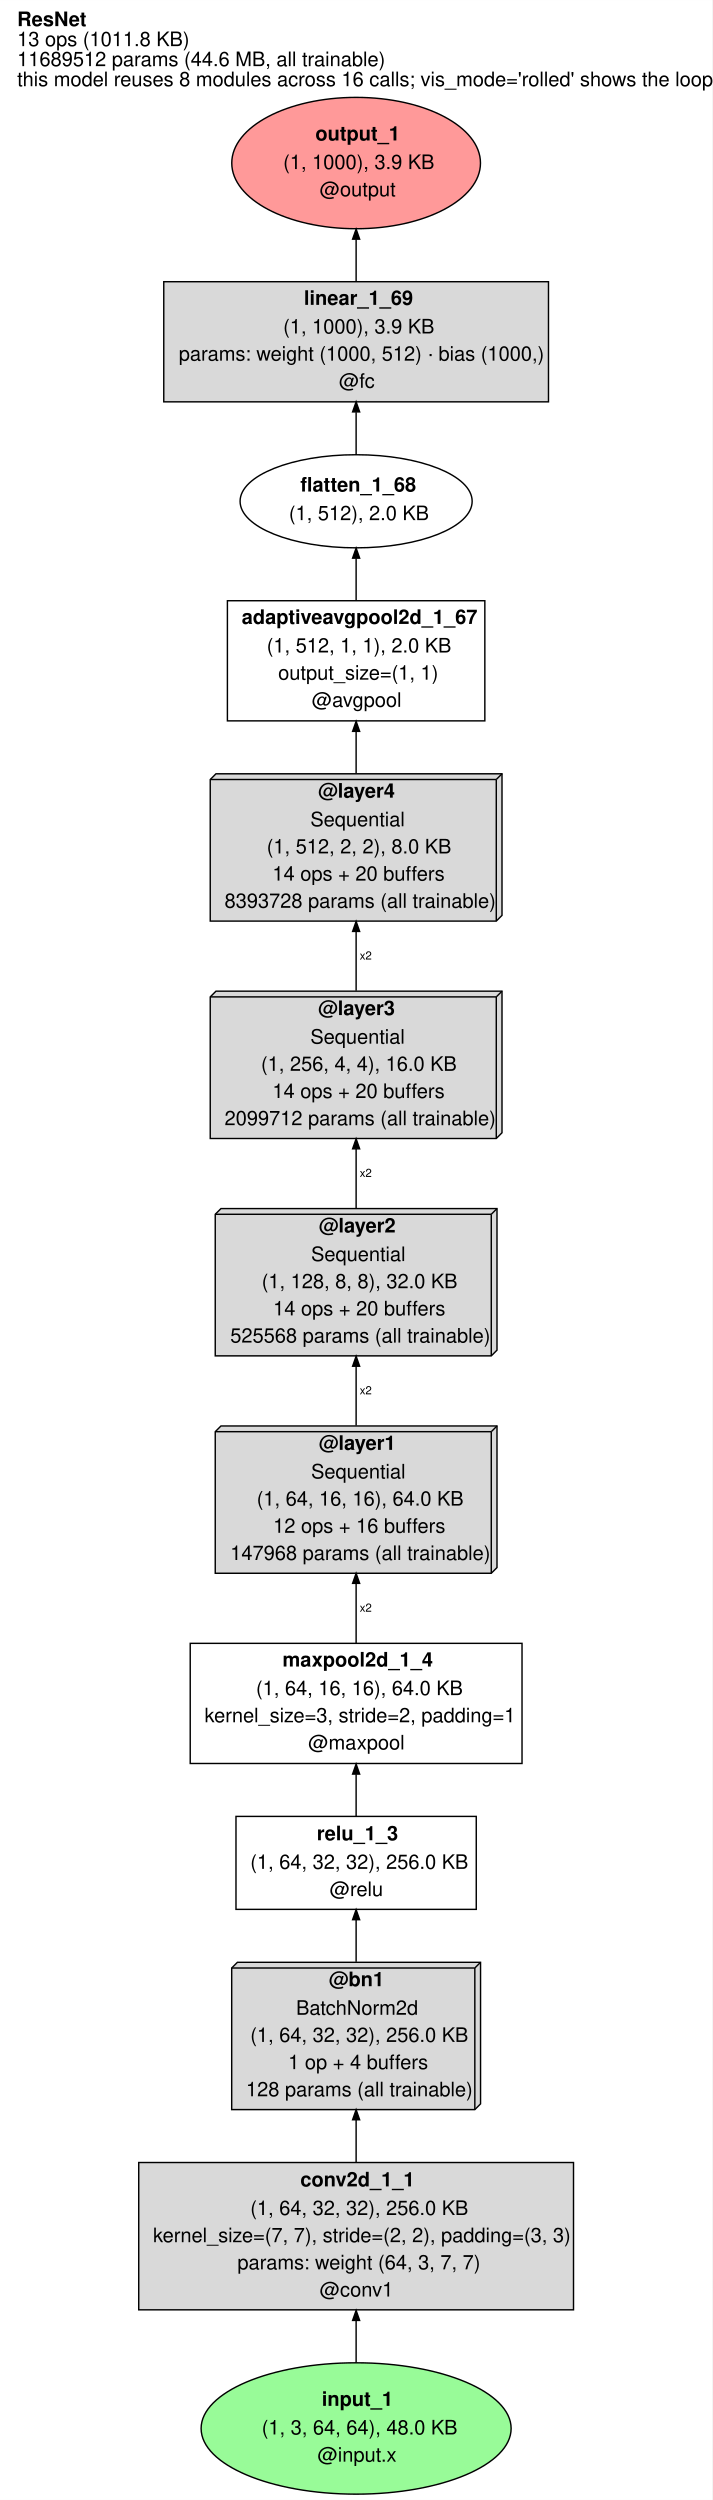
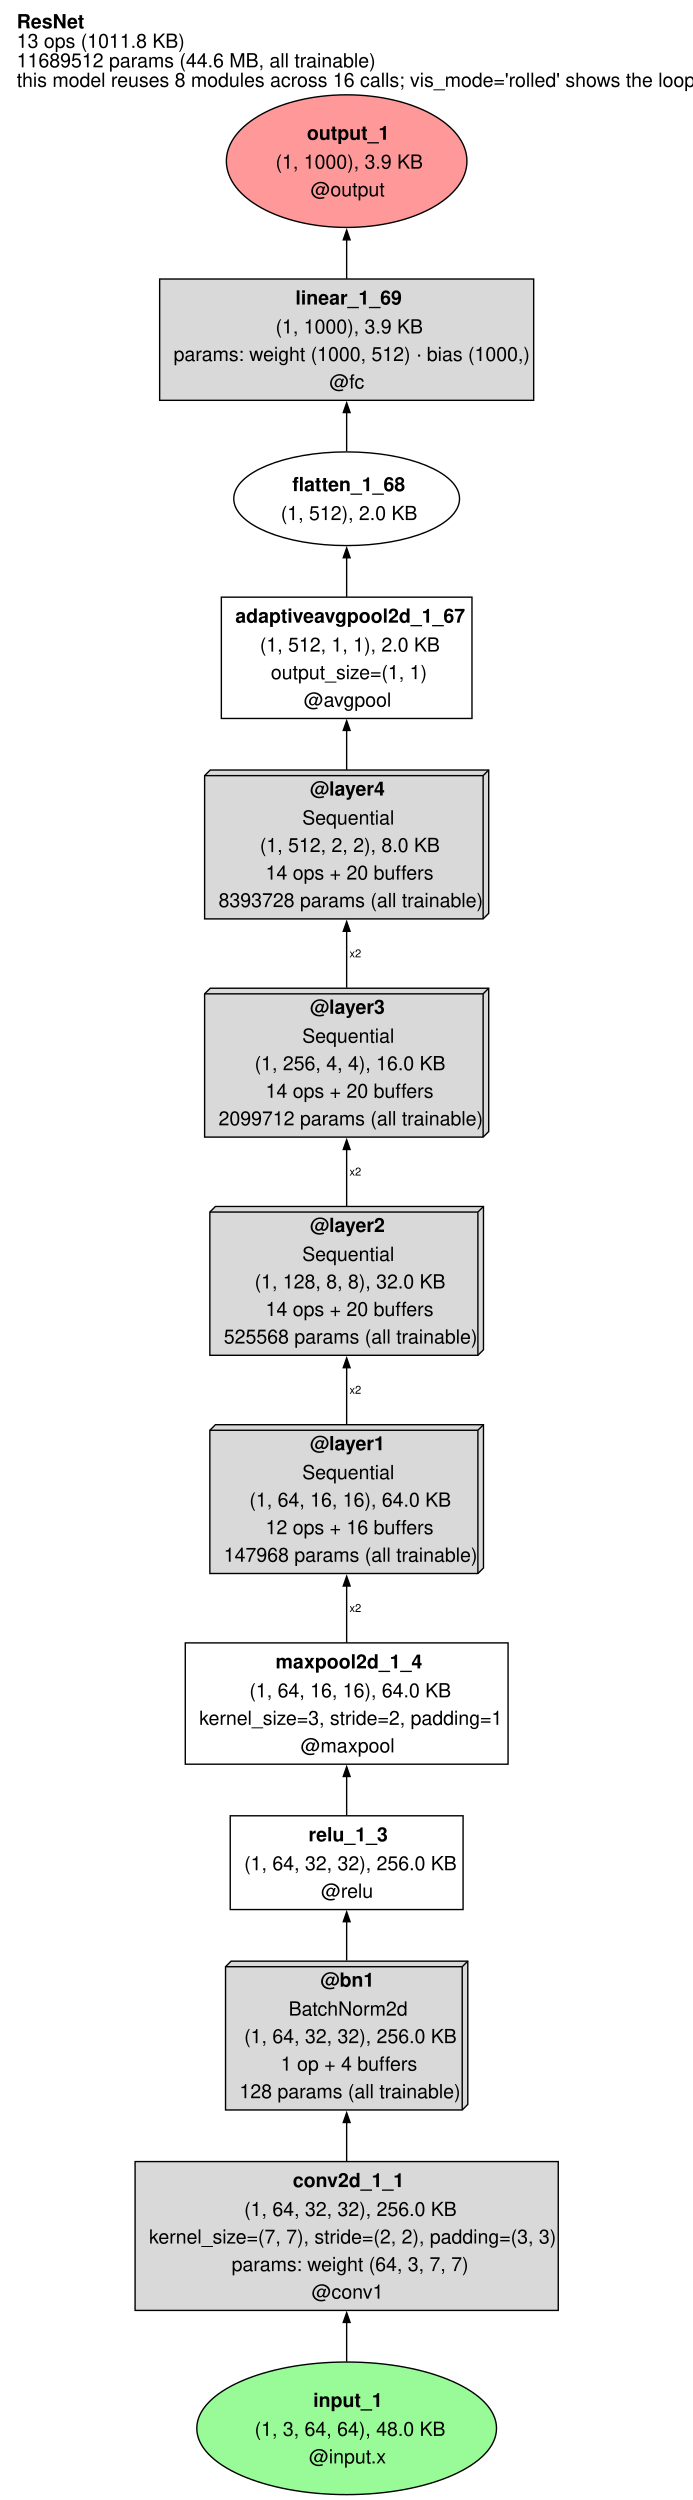
- <svg xmlns="http://www.w3.org/2000/svg" width="498pt" height="1748pt" viewBox="0.00 0.00 498.00 1747.90">
-   <g id="graph0" class="graph" transform="scale(1 1) rotate(0) translate(4 1743.9)">
-     <polygon fill="white" stroke="transparent" points="-4,4 -4,-1743.9 494,-1743.9 494,4 -4,4" />
-     <text text-anchor="start" x="8" y="-1725.7" font-family="Helvetica,sans-Serif" font-weight="bold" font-size="14.00">ResNet</text>
-     <text text-anchor="start" x="8" y="-1711.7" font-family="Helvetica,sans-Serif" font-size="14.00">13 ops (1011.8 KB)</text>
-     <text text-anchor="start" x="8" y="-1697.7" font-family="Helvetica,sans-Serif" font-size="14.00">11689512 params (44.6 MB, all trainable)</text>
-     <text text-anchor="start" x="8" y="-1683.7" font-family="Helvetica,sans-Serif" font-size="14.00">this model reuses 8 modules across 16 calls; vis_mode='rolled' shows the loop</text>
+ <svg xmlns="http://www.w3.org/2000/svg" width="497pt" height="1793pt" viewBox="0.00 0.00 497.00 1793.00">
+   <g id="graph0" class="graph" transform="scale(1 1) rotate(0) translate(4 1789.14)">
+     <polygon fill="white" stroke="none" points="-4,4 -4,-1789.14 493.25,-1789.14 493.25,4 -4,4" />
+     <text xml:space="preserve" text-anchor="start" x="8" y="-1768.84" font-family="Helvetica,sans-Serif" font-weight="bold" font-size="14.00">ResNet</text>
+     <text xml:space="preserve" text-anchor="start" x="8" y="-1754.84" font-family="Helvetica,sans-Serif" font-size="14.00">13 ops (1011.8 KB)</text>
+     <text xml:space="preserve" text-anchor="start" x="8" y="-1740.84" font-family="Helvetica,sans-Serif" font-size="14.00">11689512 params (44.6 MB, all trainable)</text>
+     <text xml:space="preserve" text-anchor="start" x="8" y="-1726.84" font-family="Helvetica,sans-Serif" font-size="14.00">this model reuses 8 modules across 16 calls; vis_mode='rolled' shows the loop</text>
    <g id="node1" class="node">
-       <ellipse fill="#98fb98" stroke="black" cx="245" cy="-45.96" rx="108.38" ry="45.92" />
-       <text text-anchor="start" x="221" y="-61.76" font-family="Helvetica,sans-Serif" font-weight="bold" font-size="14.00">input_1</text>
-       <text text-anchor="start" x="179" y="-41.76" font-family="Helvetica,sans-Serif" font-size="14.00">(1, 3, 64, 64), 48.0 KB</text>
-       <text text-anchor="start" x="218" y="-22.76" font-family="Helvetica,sans-Serif" font-size="14.00">@input.x</text>
+       <ellipse fill="#98fb98" stroke="black" cx="244.62" cy="-47.55" rx="107.48" ry="47.55" />
+       <text xml:space="preserve" text-anchor="start" x="220.62" y="-62.88" font-family="Helvetica,sans-Serif" font-weight="bold" font-size="14.00">input_1</text>
+       <text xml:space="preserve" text-anchor="start" x="178.62" y="-42.13" font-family="Helvetica,sans-Serif" font-size="14.00">(1, 3, 64, 64), 48.0 KB</text>
+       <text xml:space="preserve" text-anchor="start" x="217.62" y="-22.38" font-family="Helvetica,sans-Serif" font-size="14.00">@input.x</text>
    </g>
    <g id="node2" class="node">
-       <polygon fill="#d9d9d9" stroke="black" points="397,-231.92 93,-231.92 93,-128.92 397,-128.92 397,-231.92" />
-       <text text-anchor="start" x="206" y="-215.22" font-family="Helvetica,sans-Serif" font-weight="bold" font-size="14.00">conv2d_1_1</text>
-       <text text-anchor="start" x="171" y="-195.22" font-family="Helvetica,sans-Serif" font-size="14.00">(1, 64, 32, 32), 256.0 KB</text>
-       <text text-anchor="start" x="103" y="-176.22" font-family="Helvetica,sans-Serif" font-size="14.00">kernel_size=(7, 7), stride=(2, 2), padding=(3, 3)</text>
-       <text text-anchor="start" x="162" y="-157.22" font-family="Helvetica,sans-Serif" font-size="14.00">params: weight (64, 3, 7, 7)</text>
-       <text text-anchor="start" x="219.5" y="-138.22" font-family="Helvetica,sans-Serif" font-size="14.00">@conv1</text>
+       <polygon fill="#d9d9d9" stroke="black" points="396.38,-238.86 92.88,-238.86 92.88,-132.11 396.38,-132.11 396.38,-238.86" />
+       <text xml:space="preserve" text-anchor="start" x="206" y="-220.56" font-family="Helvetica,sans-Serif" font-weight="bold" font-size="14.00">conv2d_1_1</text>
+       <text xml:space="preserve" text-anchor="start" x="171.12" y="-199.81" font-family="Helvetica,sans-Serif" font-size="14.00">(1, 64, 32, 32), 256.0 KB</text>
+       <text xml:space="preserve" text-anchor="start" x="102.88" y="-180.06" font-family="Helvetica,sans-Serif" font-size="14.00">kernel_size=(7, 7), stride=(2, 2), padding=(3, 3)</text>
+       <text xml:space="preserve" text-anchor="start" x="162.12" y="-160.31" font-family="Helvetica,sans-Serif" font-size="14.00">params: weight (64, 3, 7, 7)</text>
+       <text xml:space="preserve" text-anchor="start" x="219.5" y="-140.56" font-family="Helvetica,sans-Serif" font-size="14.00">@conv1</text>
    </g>
    <g id="edge1" class="edge">
-       <path fill="none" stroke="black" d="M245,-92.18C245,-101.59 245,-111.63 245,-121.42" />
-       <polygon fill="black" stroke="black" points="242.55,-121.5 245,-128.5 247.45,-121.5 242.55,-121.5" />
+       <path fill="none" stroke="black" d="M244.62,-95.33C244.62,-104.48 244.62,-114.19 244.62,-123.72" />
+       <polygon fill="black" stroke="black" points="242.18,-123.51 244.63,-130.51 247.08,-123.51 242.18,-123.51" />
    </g>
    <g id="node3" class="node">
-       <polygon fill="#d9d9d9" stroke="black" points="332,-371.92 162,-371.92 158,-367.92 158,-268.92 328,-268.92 332,-272.92 332,-371.92" />
-       <polyline fill="none" stroke="black" points="328,-367.92 158,-367.92 " />
-       <polyline fill="none" stroke="black" points="328,-367.92 328,-268.92 " />
-       <polyline fill="none" stroke="black" points="328,-367.92 332,-371.92 " />
-       <text text-anchor="start" x="226" y="-355.22" font-family="Helvetica,sans-Serif" font-weight="bold" font-size="14.00">@bn1</text>
-       <text text-anchor="start" x="203" y="-335.22" font-family="Helvetica,sans-Serif" font-size="14.00">BatchNorm2d</text>
-       <text text-anchor="start" x="171" y="-316.22" font-family="Helvetica,sans-Serif" font-size="14.00">(1, 64, 32, 32), 256.0 KB</text>
-       <text text-anchor="start" x="197.5" y="-297.22" font-family="Helvetica,sans-Serif" font-size="14.00">1 op + 4 buffers</text>
-       <text text-anchor="start" x="168" y="-278.22" font-family="Helvetica,sans-Serif" font-size="14.00">128 params (all trainable)</text>
+       <polygon fill="#d9d9d9" stroke="black" points="331.5,-382.61 161.75,-382.61 157.75,-378.61 157.75,-275.86 327.5,-275.86 331.5,-279.86 331.5,-382.61" />
+       <polyline fill="none" stroke="black" points="327.5,-378.61 157.75,-378.61" />
+       <polyline fill="none" stroke="black" points="327.5,-378.61 327.5,-275.86" />
+       <polyline fill="none" stroke="black" points="327.5,-378.61 331.5,-382.61" />
+       <text xml:space="preserve" text-anchor="start" x="225.88" y="-364.31" font-family="Helvetica,sans-Serif" font-weight="bold" font-size="14.00">@bn1</text>
+       <text xml:space="preserve" text-anchor="start" x="203" y="-343.56" font-family="Helvetica,sans-Serif" font-size="14.00">BatchNorm2d</text>
+       <text xml:space="preserve" text-anchor="start" x="171.12" y="-323.81" font-family="Helvetica,sans-Serif" font-size="14.00">(1, 64, 32, 32), 256.0 KB</text>
+       <text xml:space="preserve" text-anchor="start" x="197.38" y="-304.06" font-family="Helvetica,sans-Serif" font-size="14.00">1 op + 4 buffers</text>
+       <text xml:space="preserve" text-anchor="start" x="167.75" y="-284.31" font-family="Helvetica,sans-Serif" font-size="14.00">128 params (all trainable)</text>
    </g>
    <g id="edge2" class="edge">
-       <path fill="none" stroke="black" d="M245,-232.03C245,-241.68 245,-251.86 245,-261.72" />
-       <polygon fill="black" stroke="black" points="242.55,-261.83 245,-268.83 247.45,-261.83 242.55,-261.83" />
+       <path fill="none" stroke="black" d="M244.62,-239.26C244.62,-248.3 244.62,-257.76 244.62,-267" />
+       <polygon fill="black" stroke="black" points="242.18,-266.89 244.63,-273.89 247.08,-266.89 242.18,-266.89" />
    </g>
    <g id="node4" class="node">
-       <polygon fill="white" stroke="black" points="329,-473.92 161,-473.92 161,-408.92 329,-408.92 329,-473.92" />
-       <text text-anchor="start" x="217.5" y="-457.22" font-family="Helvetica,sans-Serif" font-weight="bold" font-size="14.00">relu_1_3</text>
-       <text text-anchor="start" x="171" y="-437.22" font-family="Helvetica,sans-Serif" font-size="14.00">(1, 64, 32, 32), 256.0 KB</text>
-       <text text-anchor="start" x="226.5" y="-418.22" font-family="Helvetica,sans-Serif" font-size="14.00">@relu</text>
+       <polygon fill="white" stroke="black" points="328.12,-486.86 161.12,-486.86 161.12,-419.61 328.12,-419.61 328.12,-486.86" />
+       <text xml:space="preserve" text-anchor="start" x="217.25" y="-468.56" font-family="Helvetica,sans-Serif" font-weight="bold" font-size="14.00">relu_1_3</text>
+       <text xml:space="preserve" text-anchor="start" x="171.12" y="-447.81" font-family="Helvetica,sans-Serif" font-size="14.00">(1, 64, 32, 32), 256.0 KB</text>
+       <text xml:space="preserve" text-anchor="start" x="226.25" y="-428.06" font-family="Helvetica,sans-Serif" font-size="14.00">@relu</text>
    </g>
    <g id="edge3" class="edge">
-       <path fill="none" stroke="black" d="M245,-372.24C245,-382.1 245,-392.29 245,-401.7" />
-       <polygon fill="black" stroke="black" points="242.55,-401.71 245,-408.71 247.45,-401.71 242.55,-401.71" />
+       <path fill="none" stroke="black" d="M244.62,-383.03C244.62,-392.4 244.62,-402.04 244.62,-411.02" />
+       <polygon fill="black" stroke="black" points="242.18,-410.9 244.63,-417.9 247.08,-410.9 242.18,-410.9" />
    </g>
    <g id="node5" class="node">
-       <polygon fill="white" stroke="black" points="361,-594.92 129,-594.92 129,-510.92 361,-510.92 361,-594.92" />
-       <text text-anchor="start" x="193.5" y="-578.72" font-family="Helvetica,sans-Serif" font-weight="bold" font-size="14.00">maxpool2d_1_4</text>
-       <text text-anchor="start" x="175" y="-558.72" font-family="Helvetica,sans-Serif" font-size="14.00">(1, 64, 16, 16), 64.0 KB</text>
-       <text text-anchor="start" x="139" y="-539.72" font-family="Helvetica,sans-Serif" font-size="14.00">kernel_size=3, stride=2, padding=1</text>
-       <text text-anchor="start" x="211.5" y="-520.72" font-family="Helvetica,sans-Serif" font-size="14.00">@maxpool</text>
+       <polygon fill="white" stroke="black" points="360.38,-610.86 128.88,-610.86 128.88,-523.86 360.38,-523.86 360.38,-610.86" />
+       <text xml:space="preserve" text-anchor="start" x="193.62" y="-592.56" font-family="Helvetica,sans-Serif" font-weight="bold" font-size="14.00">maxpool2d_1_4</text>
+       <text xml:space="preserve" text-anchor="start" x="174.88" y="-571.81" font-family="Helvetica,sans-Serif" font-size="14.00">(1, 64, 16, 16), 64.0 KB</text>
+       <text xml:space="preserve" text-anchor="start" x="138.88" y="-552.06" font-family="Helvetica,sans-Serif" font-size="14.00">kernel_size=3, stride=2, padding=1</text>
+       <text xml:space="preserve" text-anchor="start" x="211.62" y="-532.31" font-family="Helvetica,sans-Serif" font-size="14.00">@maxpool</text>
    </g>
    <g id="edge4" class="edge">
-       <path fill="none" stroke="black" d="M245,-474.1C245,-483.24 245,-493.45 245,-503.37" />
-       <polygon fill="black" stroke="black" points="242.55,-503.53 245,-510.53 247.45,-503.53 242.55,-503.53" />
+       <path fill="none" stroke="black" d="M244.62,-487.27C244.62,-496.06 244.62,-505.77 244.62,-515.28" />
+       <polygon fill="black" stroke="black" points="242.18,-515.05 244.63,-522.05 247.08,-515.05 242.18,-515.05" />
    </g>
    <g id="node6" class="node">
-       <polygon fill="#d9d9d9" stroke="black" points="343.5,-746.92 150.5,-746.92 146.5,-742.92 146.5,-643.92 339.5,-643.92 343.5,-647.92 343.5,-746.92" />
-       <polyline fill="none" stroke="black" points="339.5,-742.92 146.5,-742.92 " />
-       <polyline fill="none" stroke="black" points="339.5,-742.92 339.5,-643.92 " />
-       <polyline fill="none" stroke="black" points="339.5,-742.92 343.5,-746.92 " />
-       <text text-anchor="start" x="219" y="-730.22" font-family="Helvetica,sans-Serif" font-weight="bold" font-size="14.00">@layer1</text>
-       <text text-anchor="start" x="213.5" y="-710.22" font-family="Helvetica,sans-Serif" font-size="14.00">Sequential</text>
-       <text text-anchor="start" x="175.5" y="-691.22" font-family="Helvetica,sans-Serif" font-size="14.00">(1, 64, 16, 16), 64.0 KB</text>
-       <text text-anchor="start" x="187" y="-672.22" font-family="Helvetica,sans-Serif" font-size="14.00">12 ops + 16 buffers</text>
-       <text text-anchor="start" x="157" y="-653.22" font-family="Helvetica,sans-Serif" font-size="14.00">147968 params (all trainable)</text>
+       <polygon fill="#d9d9d9" stroke="black" points="342.75,-767.36 150.5,-767.36 146.5,-763.36 146.5,-660.61 338.75,-660.61 342.75,-664.61 342.75,-767.36" />
+       <polyline fill="none" stroke="black" points="338.75,-763.36 146.5,-763.36" />
+       <polyline fill="none" stroke="black" points="338.75,-763.36 338.75,-660.61" />
+       <polyline fill="none" stroke="black" points="338.75,-763.36 342.75,-767.36" />
+       <text xml:space="preserve" text-anchor="start" x="218.38" y="-749.06" font-family="Helvetica,sans-Serif" font-weight="bold" font-size="14.00">@layer1</text>
+       <text xml:space="preserve" text-anchor="start" x="212.75" y="-728.31" font-family="Helvetica,sans-Serif" font-size="14.00">Sequential</text>
+       <text xml:space="preserve" text-anchor="start" x="174.88" y="-708.56" font-family="Helvetica,sans-Serif" font-size="14.00">(1, 64, 16, 16), 64.0 KB</text>
+       <text xml:space="preserve" text-anchor="start" x="186.5" y="-688.81" font-family="Helvetica,sans-Serif" font-size="14.00">12 ops + 16 buffers</text>
+       <text xml:space="preserve" text-anchor="start" x="156.5" y="-669.06" font-family="Helvetica,sans-Serif" font-size="14.00">147968 params (all trainable)</text>
    </g>
    <g id="edge5" class="edge">
-       <path fill="none" stroke="black" d="M245,-594.94C245,-607.98 245,-622.65 245,-636.64" />
-       <polygon fill="black" stroke="black" points="242.55,-636.88 245,-643.88 247.45,-636.88 242.55,-636.88" />
-       <text text-anchor="start" x="247.5" y="-617.02" font-family="Helvetica,sans-Serif" font-size="8.00">x2</text>
+       <path fill="none" stroke="black" d="M244.62,-610.97C244.62,-623.73 244.62,-637.99 244.62,-651.71" />
+       <polygon fill="black" stroke="black" points="242.18,-651.65 244.63,-658.65 247.08,-651.65 242.18,-651.65" />
+       <text xml:space="preserve" text-anchor="start" x="246.62" y="-633.01" font-family="Helvetica,sans-Serif" font-size="8.00">x2</text>
    </g>
    <g id="node7" class="node">
-       <polygon fill="#d9d9d9" stroke="black" points="343.5,-898.92 150.5,-898.92 146.5,-894.92 146.5,-795.92 339.5,-795.92 343.5,-799.92 343.5,-898.92" />
-       <polyline fill="none" stroke="black" points="339.5,-894.92 146.5,-894.92 " />
-       <polyline fill="none" stroke="black" points="339.5,-894.92 339.5,-795.92 " />
-       <polyline fill="none" stroke="black" points="339.5,-894.92 343.5,-898.92 " />
-       <text text-anchor="start" x="219" y="-882.22" font-family="Helvetica,sans-Serif" font-weight="bold" font-size="14.00">@layer2</text>
-       <text text-anchor="start" x="213.5" y="-862.22" font-family="Helvetica,sans-Serif" font-size="14.00">Sequential</text>
-       <text text-anchor="start" x="179" y="-843.22" font-family="Helvetica,sans-Serif" font-size="14.00">(1, 128, 8, 8), 32.0 KB</text>
-       <text text-anchor="start" x="187" y="-824.22" font-family="Helvetica,sans-Serif" font-size="14.00">14 ops + 20 buffers</text>
-       <text text-anchor="start" x="157" y="-805.22" font-family="Helvetica,sans-Serif" font-size="14.00">525568 params (all trainable)</text>
+       <polygon fill="#d9d9d9" stroke="black" points="342.75,-923.86 150.5,-923.86 146.5,-919.86 146.5,-817.11 338.75,-817.11 342.75,-821.11 342.75,-923.86" />
+       <polyline fill="none" stroke="black" points="338.75,-919.86 146.5,-919.86" />
+       <polyline fill="none" stroke="black" points="338.75,-919.86 338.75,-817.11" />
+       <polyline fill="none" stroke="black" points="338.75,-919.86 342.75,-923.86" />
+       <text xml:space="preserve" text-anchor="start" x="218.38" y="-905.56" font-family="Helvetica,sans-Serif" font-weight="bold" font-size="14.00">@layer2</text>
+       <text xml:space="preserve" text-anchor="start" x="212.75" y="-884.81" font-family="Helvetica,sans-Serif" font-size="14.00">Sequential</text>
+       <text xml:space="preserve" text-anchor="start" x="178.62" y="-865.06" font-family="Helvetica,sans-Serif" font-size="14.00">(1, 128, 8, 8), 32.0 KB</text>
+       <text xml:space="preserve" text-anchor="start" x="186.5" y="-845.31" font-family="Helvetica,sans-Serif" font-size="14.00">14 ops + 20 buffers</text>
+       <text xml:space="preserve" text-anchor="start" x="156.5" y="-825.56" font-family="Helvetica,sans-Serif" font-size="14.00">525568 params (all trainable)</text>
    </g>
    <g id="edge6" class="edge">
-       <path fill="none" stroke="black" d="M245,-747.21C245,-760.52 245,-774.98 245,-788.64" />
-       <polygon fill="black" stroke="black" points="242.55,-788.69 245,-795.69 247.45,-788.69 242.55,-788.69" />
-       <text text-anchor="start" x="247.5" y="-769.02" font-family="Helvetica,sans-Serif" font-size="8.00">x2</text>
+       <path fill="none" stroke="black" d="M244.62,-767.72C244.62,-780.82 244.62,-794.97 244.62,-808.44" />
+       <polygon fill="black" stroke="black" points="242.18,-808.2 244.63,-815.2 247.08,-808.2 242.18,-808.2" />
+       <text xml:space="preserve" text-anchor="start" x="246.62" y="-789.51" font-family="Helvetica,sans-Serif" font-size="8.00">x2</text>
    </g>
    <g id="node8" class="node">
-       <polygon fill="#d9d9d9" stroke="black" points="347,-1050.92 147,-1050.92 143,-1046.92 143,-947.92 343,-947.92 347,-951.92 347,-1050.92" />
-       <polyline fill="none" stroke="black" points="343,-1046.92 143,-1046.92 " />
-       <polyline fill="none" stroke="black" points="343,-1046.92 343,-947.92 " />
-       <polyline fill="none" stroke="black" points="343,-1046.92 347,-1050.92 " />
-       <text text-anchor="start" x="218.5" y="-1034.22" font-family="Helvetica,sans-Serif" font-weight="bold" font-size="14.00">@layer3</text>
-       <text text-anchor="start" x="213" y="-1014.22" font-family="Helvetica,sans-Serif" font-size="14.00">Sequential</text>
-       <text text-anchor="start" x="178.5" y="-995.22" font-family="Helvetica,sans-Serif" font-size="14.00">(1, 256, 4, 4), 16.0 KB</text>
-       <text text-anchor="start" x="186.5" y="-976.22" font-family="Helvetica,sans-Serif" font-size="14.00">14 ops + 20 buffers</text>
-       <text text-anchor="start" x="153" y="-957.22" font-family="Helvetica,sans-Serif" font-size="14.00">2099712 params (all trainable)</text>
+       <polygon fill="#d9d9d9" stroke="black" points="346.5,-1080.36 146.75,-1080.36 142.75,-1076.36 142.75,-973.61 342.5,-973.61 346.5,-977.61 346.5,-1080.36" />
+       <polyline fill="none" stroke="black" points="342.5,-1076.36 142.75,-1076.36" />
+       <polyline fill="none" stroke="black" points="342.5,-1076.36 342.5,-973.61" />
+       <polyline fill="none" stroke="black" points="342.5,-1076.36 346.5,-1080.36" />
+       <text xml:space="preserve" text-anchor="start" x="218.38" y="-1062.06" font-family="Helvetica,sans-Serif" font-weight="bold" font-size="14.00">@layer3</text>
+       <text xml:space="preserve" text-anchor="start" x="212.75" y="-1041.31" font-family="Helvetica,sans-Serif" font-size="14.00">Sequential</text>
+       <text xml:space="preserve" text-anchor="start" x="178.62" y="-1021.56" font-family="Helvetica,sans-Serif" font-size="14.00">(1, 256, 4, 4), 16.0 KB</text>
+       <text xml:space="preserve" text-anchor="start" x="186.5" y="-1001.81" font-family="Helvetica,sans-Serif" font-size="14.00">14 ops + 20 buffers</text>
+       <text xml:space="preserve" text-anchor="start" x="152.75" y="-982.06" font-family="Helvetica,sans-Serif" font-size="14.00">2099712 params (all trainable)</text>
    </g>
    <g id="edge7" class="edge">
-       <path fill="none" stroke="black" d="M245,-899.21C245,-912.52 245,-926.98 245,-940.64" />
-       <polygon fill="black" stroke="black" points="242.55,-940.69 245,-947.69 247.45,-940.69 242.55,-940.69" />
-       <text text-anchor="start" x="247.5" y="-921.02" font-family="Helvetica,sans-Serif" font-size="8.00">x2</text>
+       <path fill="none" stroke="black" d="M244.62,-924.22C244.62,-937.32 244.62,-951.47 244.62,-964.94" />
+       <polygon fill="black" stroke="black" points="242.18,-964.7 244.63,-971.7 247.08,-964.7 242.18,-964.7" />
+       <text xml:space="preserve" text-anchor="start" x="246.62" y="-946.01" font-family="Helvetica,sans-Serif" font-size="8.00">x2</text>
    </g>
    <g id="node9" class="node">
-       <polygon fill="#d9d9d9" stroke="black" points="347,-1202.92 147,-1202.92 143,-1198.92 143,-1099.92 343,-1099.92 347,-1103.92 347,-1202.92" />
-       <polyline fill="none" stroke="black" points="343,-1198.92 143,-1198.92 " />
-       <polyline fill="none" stroke="black" points="343,-1198.92 343,-1099.92 " />
-       <polyline fill="none" stroke="black" points="343,-1198.92 347,-1202.92 " />
-       <text text-anchor="start" x="218.5" y="-1186.22" font-family="Helvetica,sans-Serif" font-weight="bold" font-size="14.00">@layer4</text>
-       <text text-anchor="start" x="213" y="-1166.22" font-family="Helvetica,sans-Serif" font-size="14.00">Sequential</text>
-       <text text-anchor="start" x="182.5" y="-1147.22" font-family="Helvetica,sans-Serif" font-size="14.00">(1, 512, 2, 2), 8.0 KB</text>
-       <text text-anchor="start" x="186.5" y="-1128.22" font-family="Helvetica,sans-Serif" font-size="14.00">14 ops + 20 buffers</text>
-       <text text-anchor="start" x="153" y="-1109.22" font-family="Helvetica,sans-Serif" font-size="14.00">8393728 params (all trainable)</text>
+       <polygon fill="#d9d9d9" stroke="black" points="346.5,-1236.86 146.75,-1236.86 142.75,-1232.86 142.75,-1130.11 342.5,-1130.11 346.5,-1134.11 346.5,-1236.86" />
+       <polyline fill="none" stroke="black" points="342.5,-1232.86 142.75,-1232.86" />
+       <polyline fill="none" stroke="black" points="342.5,-1232.86 342.5,-1130.11" />
+       <polyline fill="none" stroke="black" points="342.5,-1232.86 346.5,-1236.86" />
+       <text xml:space="preserve" text-anchor="start" x="218.38" y="-1218.56" font-family="Helvetica,sans-Serif" font-weight="bold" font-size="14.00">@layer4</text>
+       <text xml:space="preserve" text-anchor="start" x="212.75" y="-1197.81" font-family="Helvetica,sans-Serif" font-size="14.00">Sequential</text>
+       <text xml:space="preserve" text-anchor="start" x="182.38" y="-1178.06" font-family="Helvetica,sans-Serif" font-size="14.00">(1, 512, 2, 2), 8.0 KB</text>
+       <text xml:space="preserve" text-anchor="start" x="186.5" y="-1158.31" font-family="Helvetica,sans-Serif" font-size="14.00">14 ops + 20 buffers</text>
+       <text xml:space="preserve" text-anchor="start" x="152.75" y="-1138.56" font-family="Helvetica,sans-Serif" font-size="14.00">8393728 params (all trainable)</text>
    </g>
    <g id="edge8" class="edge">
-       <path fill="none" stroke="black" d="M245,-1051.21C245,-1064.52 245,-1078.98 245,-1092.64" />
-       <polygon fill="black" stroke="black" points="242.55,-1092.69 245,-1099.69 247.45,-1092.69 242.55,-1092.69" />
-       <text text-anchor="start" x="247.5" y="-1073.02" font-family="Helvetica,sans-Serif" font-size="8.00">x2</text>
+       <path fill="none" stroke="black" d="M244.62,-1080.72C244.62,-1093.82 244.62,-1107.97 244.62,-1121.44" />
+       <polygon fill="black" stroke="black" points="242.18,-1121.2 244.63,-1128.2 247.08,-1121.2 242.18,-1121.2" />
+       <text xml:space="preserve" text-anchor="start" x="246.62" y="-1102.51" font-family="Helvetica,sans-Serif" font-size="8.00">x2</text>
    </g>
    <g id="node10" class="node">
-       <polygon fill="white" stroke="black" points="335,-1323.92 155,-1323.92 155,-1239.92 335,-1239.92 335,-1323.92" />
-       <text text-anchor="start" x="165" y="-1307.72" font-family="Helvetica,sans-Serif" font-weight="bold" font-size="14.00">adaptiveavgpool2d_1_67</text>
-       <text text-anchor="start" x="182.5" y="-1287.72" font-family="Helvetica,sans-Serif" font-size="14.00">(1, 512, 1, 1), 2.0 KB</text>
-       <text text-anchor="start" x="190.5" y="-1268.72" font-family="Helvetica,sans-Serif" font-size="14.00">output_size=(1, 1)</text>
-       <text text-anchor="start" x="214" y="-1249.72" font-family="Helvetica,sans-Serif" font-size="14.00">@avgpool</text>
+       <polygon fill="white" stroke="black" points="334.5,-1360.86 154.75,-1360.86 154.75,-1273.86 334.5,-1273.86 334.5,-1360.86" />
+       <text xml:space="preserve" text-anchor="start" x="164.75" y="-1342.56" font-family="Helvetica,sans-Serif" font-weight="bold" font-size="14.00">adaptiveavgpool2d_1_67</text>
+       <text xml:space="preserve" text-anchor="start" x="182.38" y="-1321.81" font-family="Helvetica,sans-Serif" font-size="14.00">(1, 512, 1, 1), 2.0 KB</text>
+       <text xml:space="preserve" text-anchor="start" x="190.25" y="-1302.06" font-family="Helvetica,sans-Serif" font-size="14.00">output_size=(1, 1)</text>
+       <text xml:space="preserve" text-anchor="start" x="213.88" y="-1282.31" font-family="Helvetica,sans-Serif" font-size="14.00">@avgpool</text>
    </g>
    <g id="edge9" class="edge">
-       <path fill="none" stroke="black" d="M245,-1203.21C245,-1212.83 245,-1222.86 245,-1232.41" />
-       <polygon fill="black" stroke="black" points="242.55,-1232.59 245,-1239.59 247.45,-1232.59 242.55,-1232.59" />
+       <path fill="none" stroke="black" d="M244.62,-1236.98C244.62,-1246.33 244.62,-1256.05 244.62,-1265.36" />
+       <polygon fill="black" stroke="black" points="242.18,-1265.25 244.63,-1272.25 247.08,-1265.25 242.18,-1265.25" />
    </g>
    <g id="node11" class="node">
-       <ellipse fill="white" stroke="black" cx="245" cy="-1393.45" rx="81.13" ry="32.55" />
-       <text text-anchor="start" x="206" y="-1400.25" font-family="Helvetica,sans-Serif" font-weight="bold" font-size="14.00">flatten_1_68</text>
-       <text text-anchor="start" x="198" y="-1380.25" font-family="Helvetica,sans-Serif" font-size="14.00">(1, 512), 2.0 KB</text>
+       <ellipse fill="white" stroke="black" cx="244.62" cy="-1431.44" rx="80.96" ry="33.59" />
+       <text xml:space="preserve" text-anchor="start" x="205.62" y="-1436.89" font-family="Helvetica,sans-Serif" font-weight="bold" font-size="14.00">flatten_1_68</text>
+       <text xml:space="preserve" text-anchor="start" x="197.38" y="-1416.14" font-family="Helvetica,sans-Serif" font-size="14.00">(1, 512), 2.0 KB</text>
    </g>
    <g id="edge10" class="edge">
-       <path fill="none" stroke="black" d="M245,-1324.02C245,-1333.69 245,-1343.98 245,-1353.55" />
-       <polygon fill="black" stroke="black" points="242.55,-1353.71 245,-1360.71 247.45,-1353.71 242.55,-1353.71" />
+       <path fill="none" stroke="black" d="M244.62,-1361.05C244.62,-1370.34 244.62,-1380.14 244.62,-1389.36" />
+       <polygon fill="black" stroke="black" points="242.18,-1389.12 244.63,-1396.12 247.08,-1389.12 242.18,-1389.12" />
    </g>
    <g id="node12" class="node">
-       <polygon fill="#d9d9d9" stroke="black" points="379.5,-1546.98 110.5,-1546.98 110.5,-1462.98 379.5,-1462.98 379.5,-1546.98" />
-       <text text-anchor="start" x="208.5" y="-1530.78" font-family="Helvetica,sans-Serif" font-weight="bold" font-size="14.00">linear_1_69</text>
-       <text text-anchor="start" x="194" y="-1510.78" font-family="Helvetica,sans-Serif" font-size="14.00">(1, 1000), 3.9 KB</text>
-       <text text-anchor="start" x="121" y="-1491.78" font-family="Helvetica,sans-Serif" font-size="14.00">params: weight (1000, 512) · bias (1000,)</text>
-       <text text-anchor="start" x="233" y="-1472.78" font-family="Helvetica,sans-Serif" font-size="14.00">@fc</text>
+       <polygon fill="#d9d9d9" stroke="black" points="378.75,-1589.03 110.5,-1589.03 110.5,-1502.03 378.75,-1502.03 378.75,-1589.03" />
+       <text xml:space="preserve" text-anchor="start" x="207.88" y="-1570.73" font-family="Helvetica,sans-Serif" font-weight="bold" font-size="14.00">linear_1_69</text>
+       <text xml:space="preserve" text-anchor="start" x="193.62" y="-1549.98" font-family="Helvetica,sans-Serif" font-size="14.00">(1, 1000), 3.9 KB</text>
+       <text xml:space="preserve" text-anchor="start" x="120.5" y="-1530.23" font-family="Helvetica,sans-Serif" font-size="14.00">params: weight (1000, 512) · bias (1000,)</text>
+       <text xml:space="preserve" text-anchor="start" x="232.25" y="-1510.48" font-family="Helvetica,sans-Serif" font-size="14.00">@fc</text>
    </g>
    <g id="edge11" class="edge">
-       <path fill="none" stroke="black" d="M245,-1426.13C245,-1435.38 245,-1445.71 245,-1455.74" />
-       <polygon fill="black" stroke="black" points="242.55,-1455.98 245,-1462.98 247.45,-1455.98 242.55,-1455.98" />
+       <path fill="none" stroke="black" d="M244.62,-1465.47C244.62,-1474.26 244.62,-1483.96 244.62,-1493.47" />
+       <polygon fill="black" stroke="black" points="242.18,-1493.24 244.63,-1500.24 247.08,-1493.24 242.18,-1493.24" />
    </g>
    <g id="node13" class="node">
-       <ellipse fill="#ff9999" stroke="black" cx="245" cy="-1629.94" rx="86.95" ry="45.92" />
-       <text text-anchor="start" x="216.5" y="-1645.74" font-family="Helvetica,sans-Serif" font-weight="bold" font-size="14.00">output_1</text>
-       <text text-anchor="start" x="194" y="-1625.74" font-family="Helvetica,sans-Serif" font-size="14.00">(1, 1000), 3.9 KB</text>
-       <text text-anchor="start" x="219.5" y="-1606.74" font-family="Helvetica,sans-Serif" font-size="14.00">@output</text>
+       <ellipse fill="#ff9999" stroke="black" cx="244.62" cy="-1673.58" rx="86.27" ry="47.55" />
+       <text xml:space="preserve" text-anchor="start" x="216.12" y="-1688.91" font-family="Helvetica,sans-Serif" font-weight="bold" font-size="14.00">output_1</text>
+       <text xml:space="preserve" text-anchor="start" x="193.62" y="-1668.16" font-family="Helvetica,sans-Serif" font-size="14.00">(1, 1000), 3.9 KB</text>
+       <text xml:space="preserve" text-anchor="start" x="218.75" y="-1648.41" font-family="Helvetica,sans-Serif" font-size="14.00">@output</text>
    </g>
    <g id="edge12" class="edge">
-       <path fill="none" stroke="black" d="M245,-1547.26C245,-1556.7 245,-1566.84 245,-1576.67" />
-       <polygon fill="black" stroke="black" points="242.55,-1576.75 245,-1583.75 247.45,-1576.75 242.55,-1576.75" />
+       <path fill="none" stroke="black" d="M244.62,-1589.21C244.62,-1598.17 244.62,-1607.76 244.62,-1617.12" />
+       <polygon fill="black" stroke="black" points="242.18,-1617.11 244.63,-1624.11 247.08,-1617.11 242.18,-1617.11" />
    </g>
  </g>
</svg>
